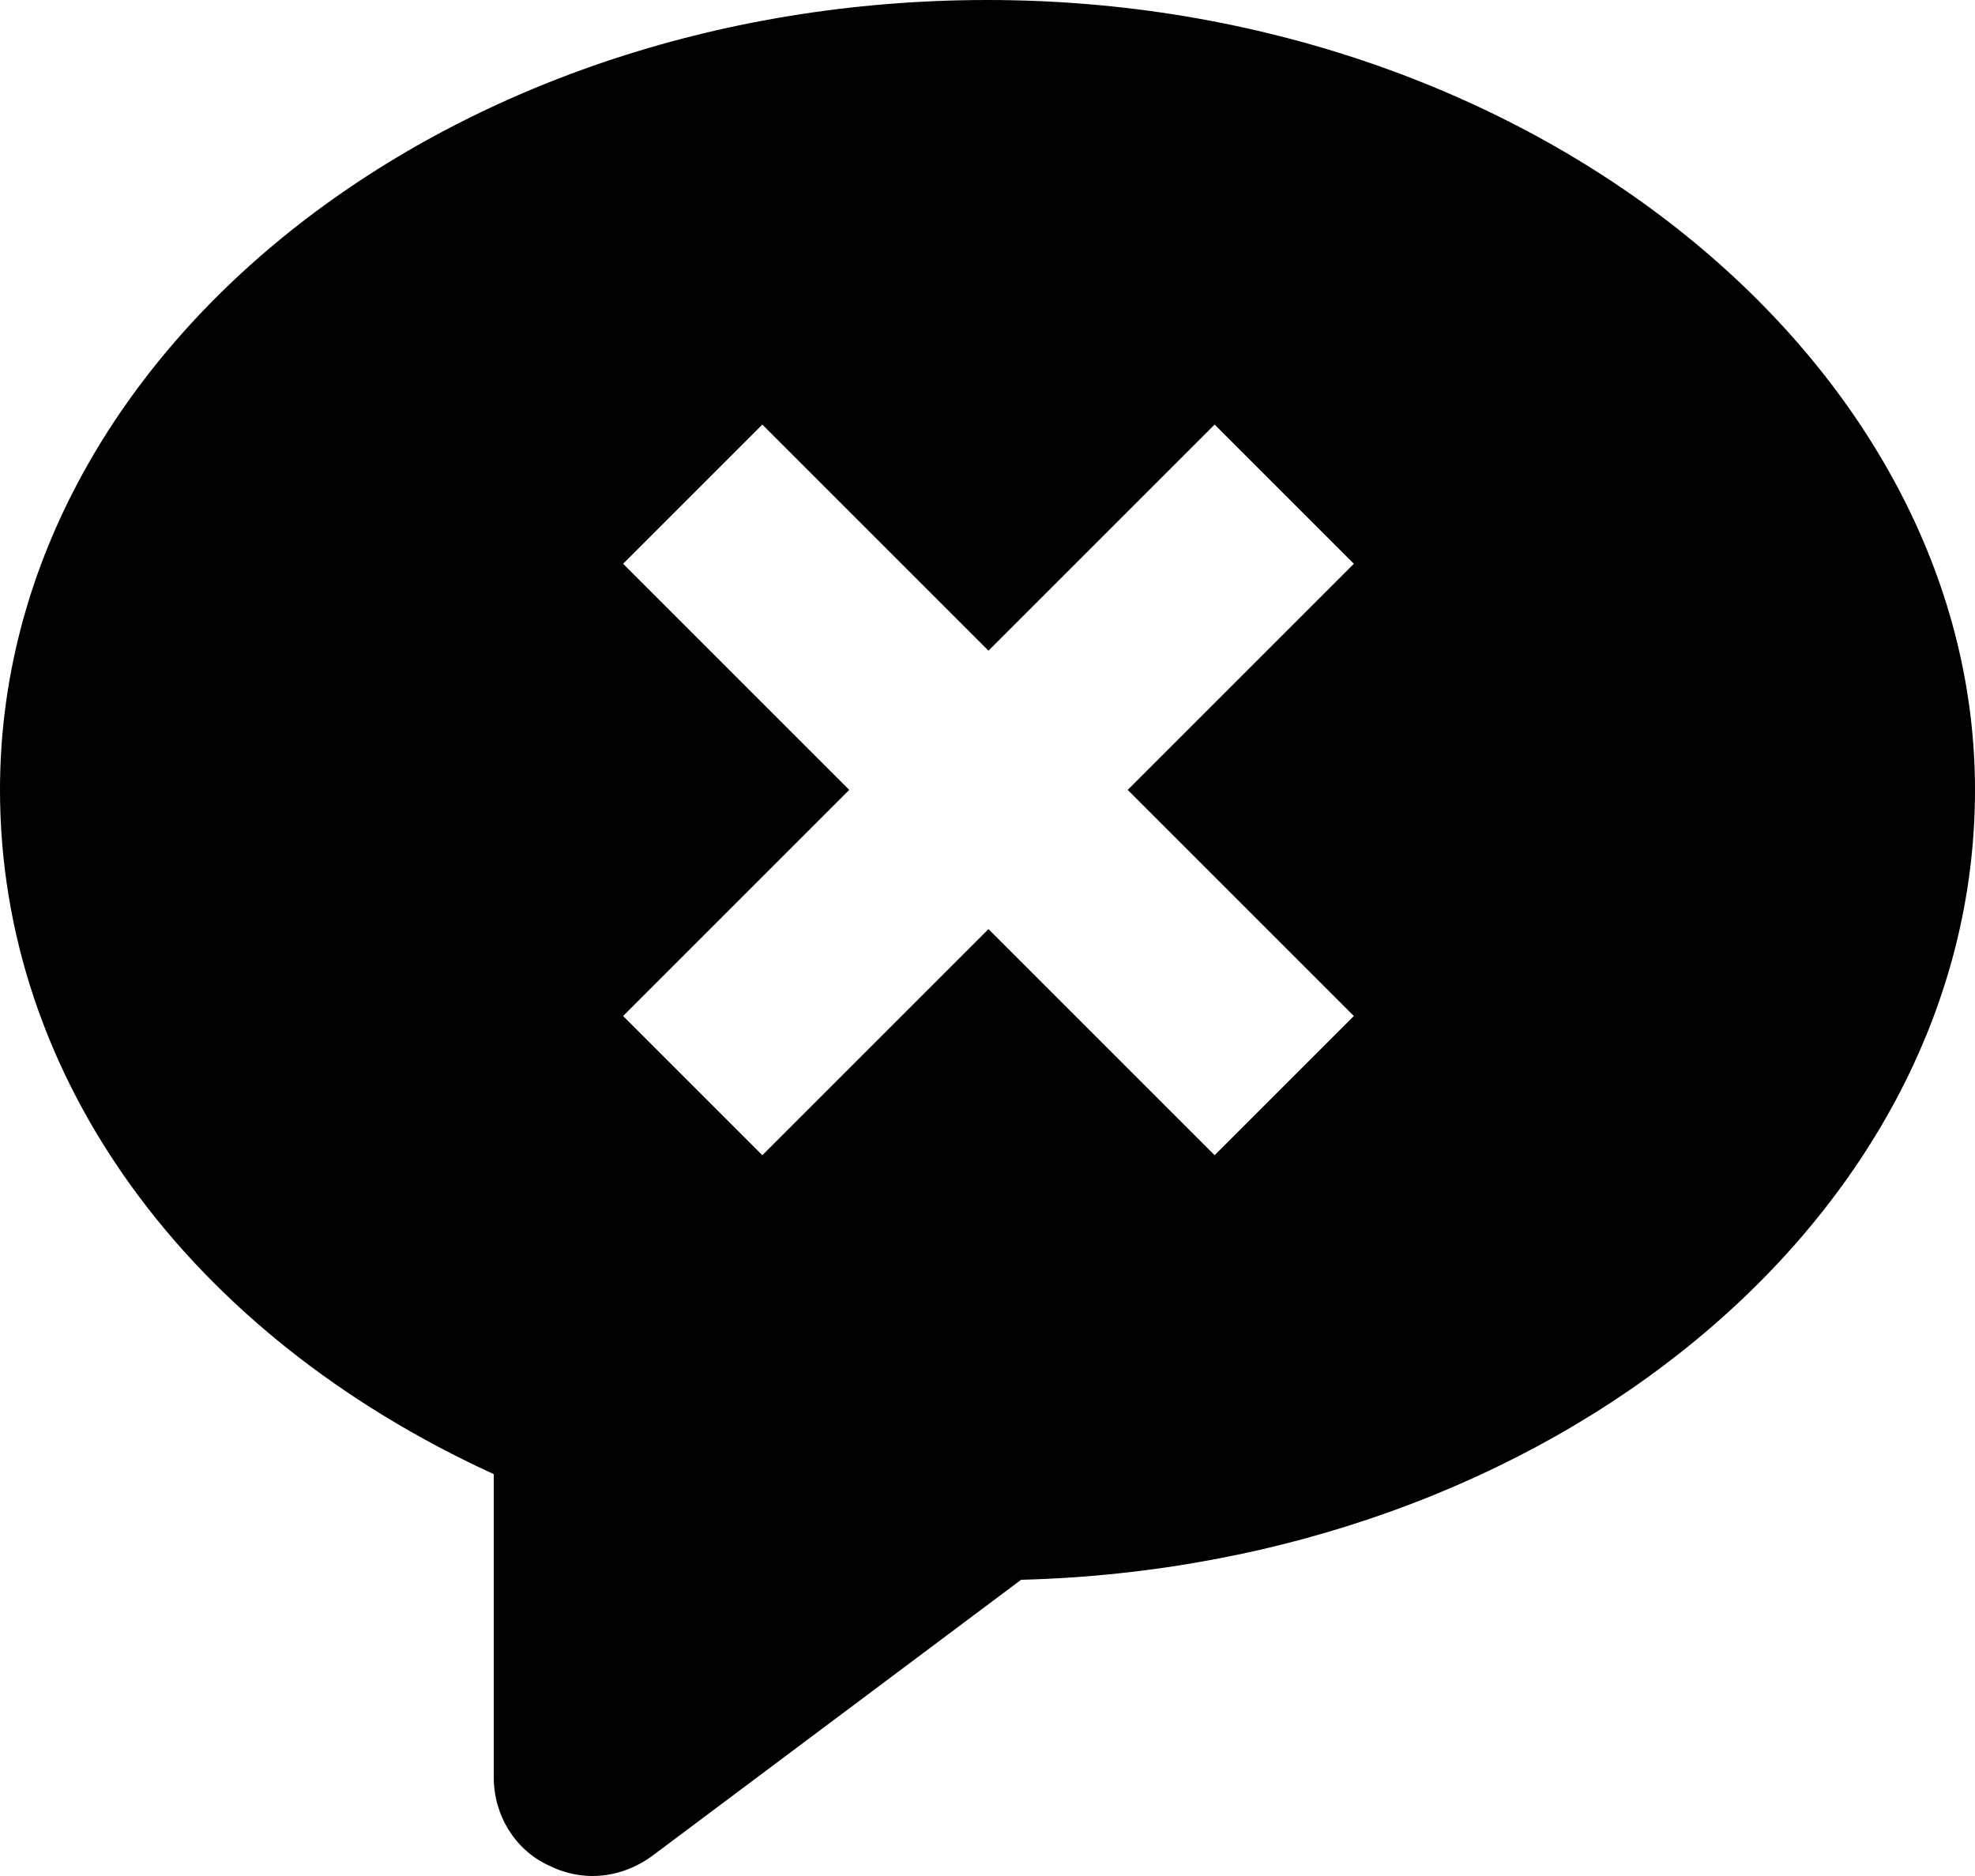
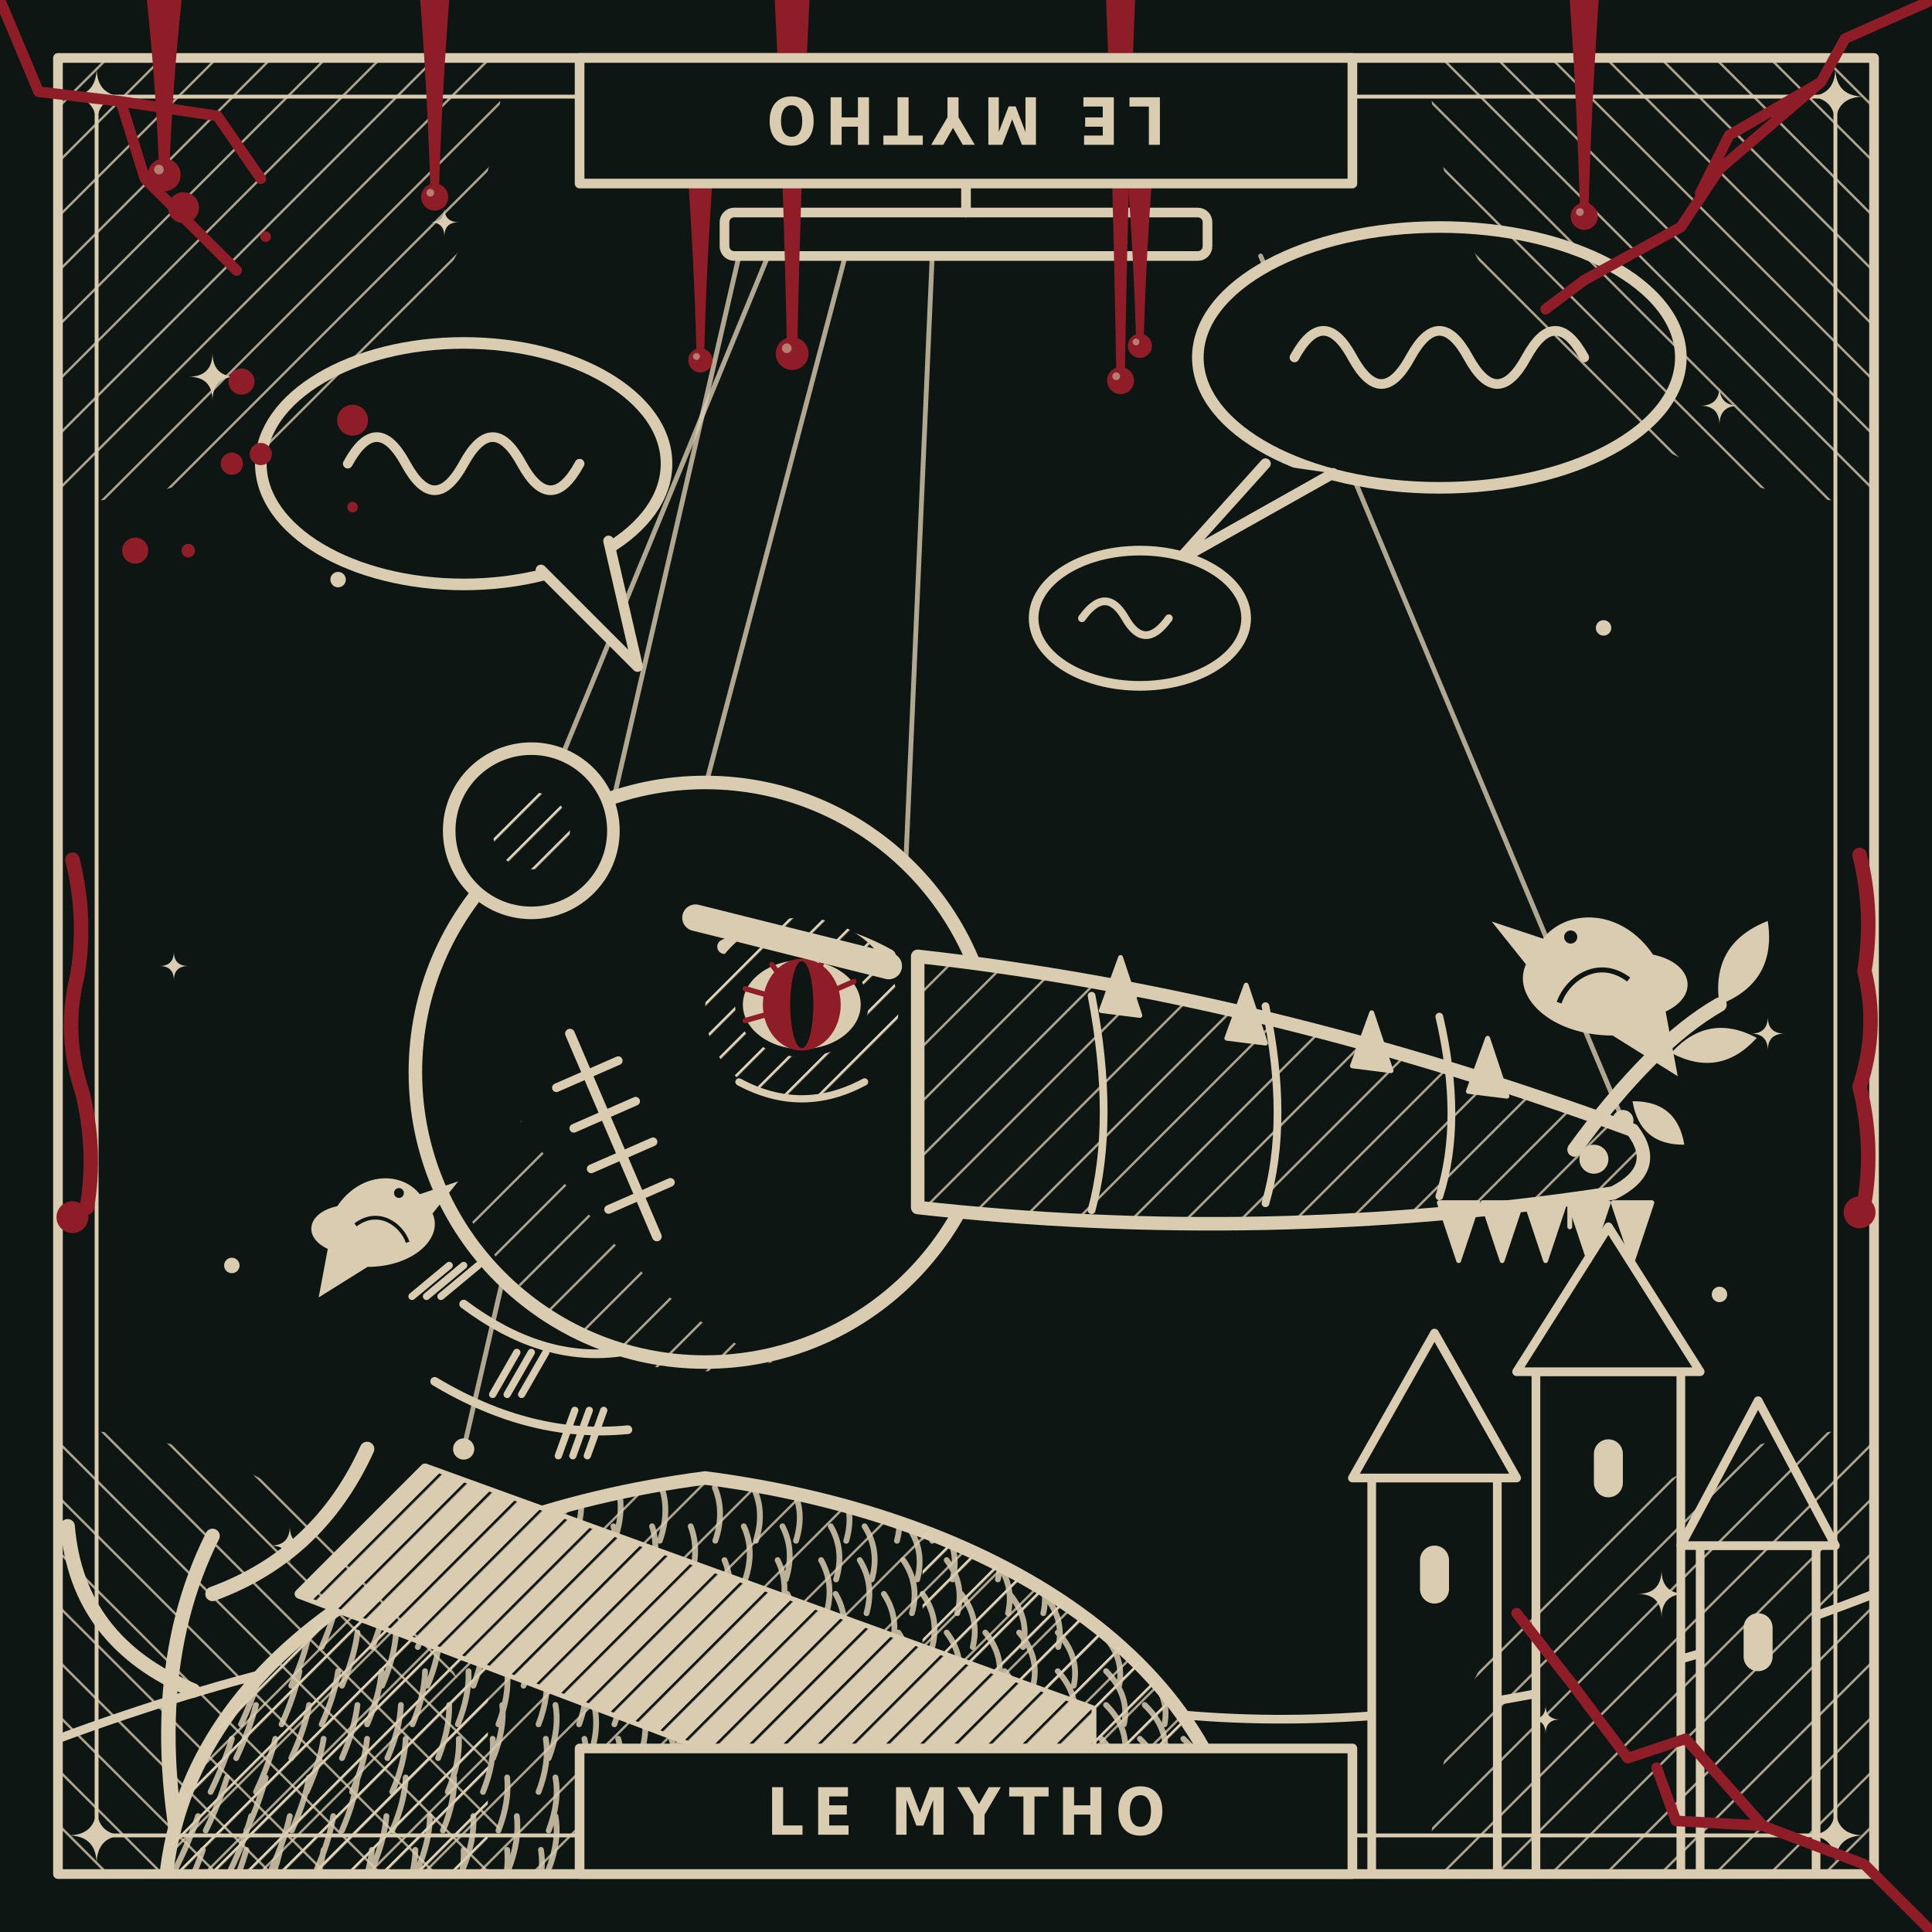
- <svg xmlns="http://www.w3.org/2000/svg" width="20" height="19" viewBox="0 0 20 19" fill="none">
-   <path d="M10 0C4.49 0 0 3.59 0 8C0 10.91 1.9 13.51 5 14.93V18C5 18.38 5.21 18.73 5.55 18.89C5.69 18.96 5.84 19 6 19C6.21 19 6.42 18.93 6.6 18.8L10.34 16C15.7 15.86 20 12.32 20 8C20 3.68 15.51 0 10 0ZM13.71 10.29L12.3 11.7L10.01 9.41L7.72 11.7L6.31 10.29L8.6 8L6.31 5.71L7.72 4.3L10.01 6.59L12.3 4.3L13.71 5.71L11.42 8L13.71 10.29Z" fill="black" />
+ <svg xmlns="http://www.w3.org/2000/svg" viewBox="0 0 400 400" width="400" height="400" role="img" aria-label="Le Mytho">
+   <defs>
+     <pattern id="hz-mytho" width="5" height="5" patternUnits="userSpaceOnUse" patternTransform="rotate(45)">
+       <line x1="0" y1="0" x2="0" y2="5" stroke="#d9ccb0" stroke-width="1.1" />
+     </pattern>
+     <pattern id="hs-mytho" width="8" height="8" patternUnits="userSpaceOnUse" patternTransform="rotate(45)">
+       <line x1="0" y1="0" x2="0" y2="8" stroke="#d9ccb0" stroke-width="1" opacity=".75" />
+     </pattern>
+     <pattern id="hb-mytho" width="5" height="5" patternUnits="userSpaceOnUse" patternTransform="rotate(45)">
+       <line x1="0" y1="0" x2="0" y2="5" stroke="#0e1613" stroke-width="1.1" />
+     </pattern>
+     <clipPath id="cp-mytho">
+       <rect x="12" y="12" width="376" height="376" />
+     </clipPath>
+   </defs>
+   <rect width="400" height="400" fill="#0e1613" />
+   <g clip-path="url(#cp-mytho)">
+     <rect x="150" y="44" width="100" height="9" rx="2" fill="#0e1613" stroke="#d9ccb0" stroke-width="2" stroke-linejoin="round" />
+     <path d="M200 44 V28" fill="none" stroke="#d9ccb0" stroke-width="2" stroke-linecap="round" stroke-linejoin="round" />
+     <path d="M175 53 L146 163" fill="none" stroke="#d9ccb0" stroke-width="1" stroke-linecap="round" stroke-linejoin="round" stroke-opacity="0.8" />
+     <circle cx="146" cy="163" r="2.2" fill="#d9ccb0" stroke="none" stroke-width="0" />
+     <path d="M159 53 L110 172" fill="none" stroke="#d9ccb0" stroke-width="1" stroke-linecap="round" stroke-linejoin="round" stroke-opacity="0.8" />
+     <circle cx="110" cy="172" r="2.2" fill="#d9ccb0" stroke="none" stroke-width="0" />
+     <path d="M261 53 L336 232" fill="none" stroke="#d9ccb0" stroke-width="1" stroke-linecap="round" stroke-linejoin="round" stroke-opacity="0.8" />
+     <circle cx="336" cy="232" r="2.2" fill="#d9ccb0" stroke="none" stroke-width="0" />
+     <path d="M153 53 L96 300" fill="none" stroke="#d9ccb0" stroke-width="1" stroke-linecap="round" stroke-linejoin="round" stroke-opacity="0.8" />
+     <circle cx="96" cy="300" r="2.2" fill="#d9ccb0" stroke="none" stroke-width="0" />
+     <path d="M193 53 L186 214" fill="none" stroke="#d9ccb0" stroke-width="1" stroke-linecap="round" stroke-linejoin="round" stroke-opacity="0.8" />
+     <circle cx="186" cy="214" r="2.2" fill="#d9ccb0" stroke="none" stroke-width="0" />
+     <path d="M12 360 Q120 320 200 346 T388 330 V396 H12Z" fill="#0e1613" stroke="#d9ccb0" stroke-width="1.8" stroke-linecap="round" stroke-linejoin="round" />
+     <rect x="284" y="306" width="26" height="90" rx="0" fill="#0e1613" stroke="#d9ccb0" stroke-width="1.8" stroke-linejoin="round" />
+     <path d="M280 306 L297.0 276 L314 306Z" fill="#0e1613" stroke="#d9ccb0" stroke-width="1.8" stroke-linecap="round" stroke-linejoin="round" />
+     <rect x="294.0" y="320" width="6" height="12" rx="3" fill="#d9ccb0" stroke="none" stroke-width="0" stroke-linejoin="round" />
+     <rect x="318" y="284" width="30" height="112" rx="0" fill="#0e1613" stroke="#d9ccb0" stroke-width="1.8" stroke-linejoin="round" />
+     <path d="M314 284 L333.0 254 L352 284Z" fill="#0e1613" stroke="#d9ccb0" stroke-width="1.8" stroke-linecap="round" stroke-linejoin="round" />
+     <rect x="330.0" y="298" width="6" height="12" rx="3" fill="#d9ccb0" stroke="none" stroke-width="0" stroke-linejoin="round" />
+     <rect x="352" y="320" width="24" height="76" rx="0" fill="#0e1613" stroke="#d9ccb0" stroke-width="1.8" stroke-linejoin="round" />
+     <path d="M348 320 L364.0 290 L380 320Z" fill="#0e1613" stroke="#d9ccb0" stroke-width="1.8" stroke-linecap="round" stroke-linejoin="round" />
+     <rect x="361.0" y="334" width="6" height="12" rx="3" fill="#d9ccb0" stroke="none" stroke-width="0" stroke-linejoin="round" />
+     <path d="M325 254 V232 l14 5 l-14 5" fill="#d9ccb0" stroke="#d9ccb0" stroke-width="1" stroke-linecap="round" stroke-linejoin="round" />
+     <path d="M298 396 L314 360" fill="none" stroke="#d9ccb0" stroke-width="0" stroke-linecap="round" stroke-linejoin="round" />
+     <path d="M40 396 Q28 350 44 318 M44 330 Q66 322 76 300 M40 350 Q16 340 14 316" fill="none" stroke="#d9ccb0" stroke-width="3" stroke-linecap="round" stroke-linejoin="round" />
+     <path d="M44 73 Q44 78 49 78 Q44 78 44 83 Q44 78 39 78 Q44 78 44 73Z" fill="#d9ccb0" />
+     <path d="M356 80 Q356 84 360 84 Q356 84 356 88 Q356 84 352 84 Q356 84 356 80Z" fill="#d9ccb0" />
+     <path d="M60 316 Q60 320 64 320 Q60 320 60 324 Q60 320 56 320 Q60 320 60 316Z" fill="#d9ccb0" />
+     <path d="M344 325 Q344 330 349 330 Q344 330 344 335 Q344 330 339 330 Q344 330 344 325Z" fill="#d9ccb0" />
+     <path d="M92 43 Q92 46 95 46 Q92 46 92 49 Q92 46 89 46 Q92 46 92 43Z" fill="#d9ccb0" />
+     <path d="M312 48.5 Q312 52 315.5 52 Q312 52 312 55.5 Q312 52 308.5 52 Q312 52 312 48.5Z" fill="#d9ccb0" />
+     <path d="M36 197 Q36 200 39 200 Q36 200 36 203 Q36 200 33 200 Q36 200 36 197Z" fill="#d9ccb0" />
+     <path d="M366 210.5 Q366 214 369.5 214 Q366 214 366 217.5 Q366 214 362.5 214 Q366 214 366 210.5Z" fill="#d9ccb0" />
+     <path d="M84 349 Q84 352 87 352 Q84 352 84 355 Q84 352 81 352 Q84 352 84 349Z" fill="#d9ccb0" />
+     <path d="M320 353 Q320 356 323 356 Q320 356 320 359 Q320 356 317 356 Q320 356 320 353Z" fill="#d9ccb0" />
+     <circle cx="70" cy="120" r="1.6" fill="#d9ccb0" stroke="none" stroke-width="0" />
+     <circle cx="332" cy="130" r="1.6" fill="#d9ccb0" stroke="none" stroke-width="0" />
+     <circle cx="48" cy="262" r="1.6" fill="#d9ccb0" stroke="none" stroke-width="0" />
+     <circle cx="356" cy="268" r="1.6" fill="#d9ccb0" stroke="none" stroke-width="0" />
+     <ellipse cx="96" cy="96" rx="42" ry="25" fill="#0e1613" stroke="#d9ccb0" stroke-width="2.4" />
+     <path d="M72 96 q6 -11 12 0 t12 0 t12 0 t12 0" fill="none" stroke="#d9ccb0" stroke-width="2" stroke-linecap="round" stroke-linejoin="round" />
+     <path d="M112 118 L132 138 L126 112" fill="#0e1613" stroke="#d9ccb0" stroke-width="2.2" stroke-linecap="round" stroke-linejoin="round" />
+     <ellipse cx="298" cy="74" rx="50" ry="27" fill="#0e1613" stroke="#d9ccb0" stroke-width="2.4" />
+     <path d="M268 74 q6 -11 12 0 t12 0 t12 0 t12 0 t12 0" fill="none" stroke="#d9ccb0" stroke-width="2" stroke-linecap="round" stroke-linejoin="round" />
+     <path d="M262 96 L244 116 L276 98" fill="#0e1613" stroke="#d9ccb0" stroke-width="2.2" stroke-linecap="round" stroke-linejoin="round" />
+     <ellipse cx="236" cy="128" rx="22" ry="14" fill="#0e1613" stroke="#d9ccb0" stroke-width="2" />
+     <path d="M224 128 q5 -7 9 0 t9 0" fill="none" stroke="#d9ccb0" stroke-width="1.6" stroke-linecap="round" stroke-linejoin="round" />
+     <path d="M34 396 C34 346 84.4 314 146 306 C207.6 314 258 346 258 396Z" fill="#0e1613" stroke="#d9ccb0" stroke-width="2.8" stroke-linecap="round" stroke-linejoin="round" />
+     <path d="M34 396 C34 346 84.4 314 146 306 C207.6 314 258 346 258 396Z" fill="url(#hs-mytho)" stroke="none" stroke-width="0" stroke-linecap="round" stroke-linejoin="round" />
+     <clipPath id="tc10-mytho">
+       <path d="M34 396 C34 346 84.4 314 146 306 C207.6 314 258 346 258 396Z" />
+     </clipPath>
+     <g clip-path="url(#tc10-mytho)">
+       <rect x="34" y="304" width="67" height="92" fill="url(#hz-mytho)" />
+       <rect x="191" y="304" width="67" height="92" fill="url(#hz-mytho)" />
+       <path d="M38 308 q-1.8 5 -4.8 11 M47 308 q-1.5 5 -4.4 11 M56 308 q-1.2 5 -4.0 11 M65 308 q-0.9 5 -3.6 11 M72 308 q-0.6 5 -3.3 11 M82 308 q-0.3 5 -2.9 11 M90 308 q0.0 5 -2.5 11 M101 308 q0.4 5 -2.0 11 M111 308 q0.8 5 -1.6 11 M120 308 q1.1 5 -1.2 11 M128 308 q1.3 5 -0.8 11 M137 308 q1.7 5 -0.4 11 M148 308 q2.1 5 0.1 11 M156 308 q2.4 5 0.5 11 M164 308 q2.7 5 0.8 11 M174 308 q3.0 5 1.2 11 M184 308 q3.3 5 1.7 11 M191 308 q3.6 5 2.0 11 M200 308 q3.9 5 2.4 11 M210 308 q4.3 5 2.9 11 M218 308 q4.6 5 3.2 11 M229 308 q5.0 5 3.7 11 M237 308 q5.3 5 4.1 11 M247 308 q5.6 5 4.5 11 M256 308 q5.9 5 4.9 11 M36 316 q-1.9 5 -4.9 11 M46 316 q-1.6 5 -4.5 11 M56 316 q-1.2 5 -4.0 11 M65 316 q-0.9 5 -3.6 11 M75 316 q-0.5 5 -3.2 11 M83 316 q-0.2 5 -2.8 11 M92 316 q0.1 5 -2.4 11 M99 316 q0.3 5 -2.1 11 M108 316 q0.7 5 -1.7 11 M117 316 q1.0 5 -1.3 11 M127 316 q1.3 5 -0.9 11 M135 316 q1.6 5 -0.5 11 M143 316 q1.9 5 -0.1 11 M154 316 q2.3 5 0.3 11 M162 316 q2.6 5 0.7 11 M172 316 q2.9 5 1.1 11 M179 316 q3.2 5 1.5 11 M188 316 q3.5 5 1.9 11 M195 316 q3.8 5 2.2 11 M204 316 q4.1 5 2.6 11 M212 316 q4.4 5 2.9 11 M222 316 q4.7 5 3.4 11 M232 316 q5.1 5 3.8 11 M242 316 q5.4 5 4.3 11 M253 316 q5.8 5 4.8 11 M34 323 q-2.0 5 -5.0 11 M42 323 q-1.7 5 -4.7 11 M49 323 q-1.5 5 -4.3 11 M56 323 q-1.2 5 -4.0 11 M64 323 q-0.9 5 -3.6 11 M73 323 q-0.6 5 -3.3 11 M83 323 q-0.3 5 -2.8 11 M92 323 q0.1 5 -2.4 11 M101 323 q0.4 5 -2.0 11 M112 323 q0.8 5 -1.5 11 M120 323 q1.1 5 -1.2 11 M130 323 q1.4 5 -0.7 11 M140 323 q1.8 5 -0.3 11 M150 323 q2.1 5 0.2 11 M161 323 q2.5 5 0.6 11 M170 323 q2.8 5 1.1 11 M178 323 q3.1 5 1.4 11 M187 323 q3.5 5 1.8 11 M196 323 q3.8 5 2.2 11 M206 323 q4.1 5 2.7 11 M213 323 q4.4 5 3.0 11 M223 323 q4.7 5 3.4 11 M233 323 q5.1 5 3.9 11 M240 323 q5.4 5 4.2 11 M249 323 q5.7 5 4.6 11 M256 323 q5.9 5 4.9 11 M41 330 q-1.7 5 -4.7 11 M51 330 q-1.4 5 -4.2 11 M60 330 q-1.1 5 -3.8 11 M70 330 q-0.7 5 -3.4 11 M80 330 q-0.4 5 -2.9 11 M89 330 q-0.0 5 -2.5 11 M98 330 q0.3 5 -2.1 11 M108 330 q0.7 5 -1.7 11 M116 330 q0.9 5 -1.3 11 M124 330 q1.2 5 -1.0 11 M135 330 q1.6 5 -0.5 11 M143 330 q1.9 5 -0.1 11 M153 330 q2.2 5 0.3 11 M163 330 q2.6 5 0.7 11 M173 330 q2.9 5 1.2 11 M183 330 q3.3 5 1.6 11 M191 330 q3.6 5 2.0 11 M199 330 q3.9 5 2.4 11 M209 330 q4.2 5 2.8 11 M216 330 q4.5 5 3.1 11 M227 330 q4.9 5 3.6 11 M236 330 q5.2 5 4.0 11 M247 330 q5.6 5 4.5 11 M256 330 q5.9 5 4.9 11 M38 338 q-1.9 5 -4.8 11 M47 338 q-1.5 5 -4.4 11 M55 338 q-1.3 5 -4.1 11 M64 338 q-0.9 5 -3.7 11 M74 338 q-0.6 5 -3.2 11 M82 338 q-0.3 5 -2.9 11 M91 338 q0.0 5 -2.5 11 M100 338 q0.4 5 -2.0 11 M110 338 q0.7 5 -1.6 11 M117 338 q1.0 5 -1.3 11 M125 338 q1.3 5 -0.9 11 M133 338 q1.5 5 -0.6 11 M143 338 q1.9 5 -0.2 11 M151 338 q2.2 5 0.2 11 M161 338 q2.5 5 0.7 11 M169 338 q2.8 5 1.0 11 M177 338 q3.1 5 1.4 11 M186 338 q3.4 5 1.8 11 M196 338 q3.8 5 2.2 11 M204 338 q4.1 5 2.6 11 M211 338 q4.3 5 2.9 11 M219 338 q4.6 5 3.3 11 M228 338 q4.9 5 3.7 11 M237 338 q5.2 5 4.0 11 M248 338 q5.6 5 4.5 11 M38 346 q-1.9 5 -4.8 11 M46 346 q-1.6 5 -4.5 11 M54 346 q-1.3 5 -4.1 11 M62 346 q-1.0 5 -3.7 11 M70 346 q-0.7 5 -3.4 11 M79 346 q-0.4 5 -3.0 11 M88 346 q-0.1 5 -2.6 11 M97 346 q0.2 5 -2.2 11 M105 346 q0.5 5 -1.8 11 M113 346 q0.8 5 -1.5 11 M121 346 q1.1 5 -1.1 11 M128 346 q1.4 5 -0.8 11 M138 346 q1.7 5 -0.3 11 M148 346 q2.1 5 0.1 11 M156 346 q2.4 5 0.5 11 M165 346 q2.7 5 0.8 11 M172 346 q2.9 5 1.2 11 M181 346 q3.3 5 1.6 11 M190 346 q3.6 5 2.0 11 M198 346 q3.9 5 2.3 11 M208 346 q4.2 5 2.8 11 M219 346 q4.6 5 3.2 11 M229 346 q5.0 5 3.7 11 M237 346 q5.3 5 4.1 11 M247 346 q5.6 5 4.5 11 M257 346 q6.0 5 4.9 11 M35 353 q-1.9 5 -4.9 11 M44 353 q-1.6 5 -4.6 11 M53 353 q-1.3 5 -4.1 11 M64 353 q-0.9 5 -3.7 11 M74 353 q-0.6 5 -3.2 11 M83 353 q-0.2 5 -2.8 11 M93 353 q0.1 5 -2.3 11 M104 353 q0.5 5 -1.9 11 M115 353 q0.9 5 -1.4 11 M123 353 q1.2 5 -1.0 11 M133 353 q1.5 5 -0.6 11 M140 353 q1.8 5 -0.3 11 M148 353 q2.1 5 0.1 11 M158 353 q2.4 5 0.5 11 M165 353 q2.7 5 0.9 11 M173 353 q3.0 5 1.2 11 M181 353 q3.3 5 1.6 11 M192 353 q3.7 5 2.1 11 M203 353 q4.0 5 2.5 11 M210 353 q4.3 5 2.9 11 M218 353 q4.6 5 3.2 11 M229 353 q5.0 5 3.7 11 M237 353 q5.2 5 4.1 11 M247 353 q5.6 5 4.5 11 M255 353 q5.9 5 4.8 11 M39 360 q-1.8 5 -4.8 11 M48 360 q-1.5 5 -4.4 11 M57 360 q-1.2 5 -4.0 11 M67 360 q-0.8 5 -3.5 11 M76 360 q-0.5 5 -3.1 11 M84 360 q-0.2 5 -2.8 11 M95 360 q0.2 5 -2.3 11 M102 360 q0.4 5 -2.0 11 M113 360 q0.8 5 -1.5 11 M121 360 q1.1 5 -1.1 11 M128 360 q1.4 5 -0.8 11 M139 360 q1.8 5 -0.3 11 M146 360 q2.0 5 0.0 11 M156 360 q2.4 5 0.5 11 M165 360 q2.7 5 0.8 11 M175 360 q3.0 5 1.3 11 M182 360 q3.3 5 1.6 11 M189 360 q3.5 5 1.9 11 M199 360 q3.9 5 2.4 11 M207 360 q4.2 5 2.7 11 M217 360 q4.5 5 3.2 11 M228 360 q4.9 5 3.6 11 M236 360 q5.2 5 4.0 11 M245 360 q5.5 5 4.4 11 M254 360 q5.8 5 4.8 11 M37 368 q-1.9 5 -4.9 11 M47 368 q-1.5 5 -4.4 11 M55 368 q-1.2 5 -4.0 11 M64 368 q-0.9 5 -3.6 11 M74 368 q-0.6 5 -3.2 11 M84 368 q-0.2 5 -2.8 11 M94 368 q0.2 5 -2.3 11 M105 368 q0.5 5 -1.8 11 M115 368 q0.9 5 -1.4 11 M123 368 q1.2 5 -1.0 11 M133 368 q1.5 5 -0.6 11 M142 368 q1.9 5 -0.2 11 M151 368 q2.2 5 0.2 11 M161 368 q2.5 5 0.7 11 M169 368 q2.8 5 1.0 11 M177 368 q3.1 5 1.4 11 M188 368 q3.5 5 1.9 11 M198 368 q3.8 5 2.3 11 M207 368 q4.2 5 2.7 11 M216 368 q4.5 5 3.1 11 M227 368 q4.9 5 3.6 11 M237 368 q5.2 5 4.1 11 M247 368 q5.6 5 4.5 11 M258 368 q6.0 5 5.0 11 M41 376 q-1.7 5 -4.7 11 M52 376 q-1.3 5 -4.2 11 M60 376 q-1.1 5 -3.8 11 M69 376 q-0.8 5 -3.4 11 M80 376 q-0.4 5 -3.0 11 M89 376 q-0.0 5 -2.5 11 M98 376 q0.3 5 -2.2 11 M107 376 q0.6 5 -1.7 11 M115 376 q0.9 5 -1.4 11 M123 376 q1.2 5 -1.0 11 M133 376 q1.5 5 -0.6 11 M141 376 q1.8 5 -0.2 11 M150 376 q2.2 5 0.2 11 M159 376 q2.5 5 0.6 11 M168 376 q2.8 5 1.0 11 M176 376 q3.1 5 1.3 11 M185 376 q3.4 5 1.7 11 M192 376 q3.6 5 2.1 11 M203 376 q4.0 5 2.5 11 M213 376 q4.4 5 3.0 11 M222 376 q4.7 5 3.4 11 M232 376 q5.1 5 3.9 11 M240 376 q5.4 5 4.2 11 M251 376 q5.7 5 4.7 11 M42 383 q-1.7 5 -4.7 11 M51 383 q-1.4 5 -4.3 11 M58 383 q-1.1 5 -3.9 11 M67 383 q-0.8 5 -3.5 11 M77 383 q-0.5 5 -3.1 11 M86 383 q-0.1 5 -2.7 11 M96 383 q0.2 5 -2.2 11 M105 383 q0.5 5 -1.8 11 M112 383 q0.8 5 -1.5 11 M120 383 q1.1 5 -1.2 11 M127 383 q1.3 5 -0.8 11 M137 383 q1.7 5 -0.4 11 M148 383 q2.1 5 0.1 11 M156 383 q2.3 5 0.4 11 M166 383 q2.7 5 0.9 11 M175 383 q3.0 5 1.3 11 M184 383 q3.4 5 1.7 11 M191 383 q3.6 5 2.0 11 M202 383 q4.0 5 2.5 11 M210 383 q4.3 5 2.9 11 M219 383 q4.6 5 3.3 11 M230 383 q5.0 5 3.7 11 M237 383 q5.2 5 4.1 11 M246 383 q5.6 5 4.5 11 M254 383 q5.8 5 4.8 11 M37 390 q-1.9 5 -4.8 11 M45 390 q-1.6 5 -4.5 11 M56 390 q-1.2 5 -4.0 11 M66 390 q-0.9 5 -3.6 11 M74 390 q-0.6 5 -3.2 11 M82 390 q-0.3 5 -2.9 11 M90 390 q-0.0 5 -2.5 11 M98 390 q0.3 5 -2.1 11 M105 390 q0.5 5 -1.8 11 M115 390 q0.9 5 -1.4 11 M125 390 q1.3 5 -0.9 11 M135 390 q1.6 5 -0.5 11 M144 390 q1.9 5 -0.1 11 M154 390 q2.3 5 0.3 11 M164 390 q2.7 5 0.8 11 M173 390 q3.0 5 1.2 11 M184 390 q3.4 5 1.7 11 M194 390 q3.7 5 2.1 11 M201 390 q4.0 5 2.5 11 M208 390 q4.2 5 2.8 11 M216 390 q4.5 5 3.1 11 M227 390 q4.9 5 3.6 11 M237 390 q5.3 5 4.1 11 M248 390 q5.6 5 4.6 11 M257 390 q6.0 5 5.0 11 " fill="none" stroke="#d9ccb0" stroke-width="1.2" stroke-linecap="round" stroke-linejoin="round" stroke-opacity="0.85" />
+     </g>
+     <path d="M62 330 L226 392 L226 354 L88 304Z" fill="#d9ccb0" stroke="#d9ccb0" stroke-width="2" stroke-linecap="round" stroke-linejoin="round" />
+     <path d="M62 330 L226 392 L226 354 L88 304Z" fill="url(#hb-mytho)" stroke="none" stroke-width="0" stroke-linecap="round" stroke-linejoin="round" />
+     <circle cx="146" cy="222" r="60" fill="#0e1613" stroke="#d9ccb0" stroke-width="2.8" />
+     <path d="M96 250 Q120 292 160 282 Q132 270 108 232Z" fill="url(#hs-mytho)" stroke="none" stroke-width="0" stroke-linecap="round" stroke-linejoin="round" />
+     <circle cx="110" cy="172" r="17" fill="#0e1613" stroke="#d9ccb0" stroke-width="2.6" />
+     <circle cx="110" cy="172" r="8" fill="url(#hz-mytho)" stroke="none" stroke-width="0" />
+     <path d="M190 198 Q262 206 338 234 Q344 242 334 247 Q262 258 190 250Z" fill="#0e1613" stroke="#d9ccb0" stroke-width="2.8" stroke-linecap="round" stroke-linejoin="round" />
+     <path d="M190 198 Q262 206 338 234 Q344 242 334 247 Q262 258 190 250Z" fill="url(#hs-mytho)" stroke="none" stroke-width="0" stroke-linecap="round" stroke-linejoin="round" />
+     <path d="M226 206.16 Q231 232 226 250.56" fill="none" stroke="#d9ccb0" stroke-width="1.6" stroke-linecap="round" stroke-linejoin="round" />
+     <path d="M262 208.32 Q267 232 262 249.12" fill="none" stroke="#d9ccb0" stroke-width="1.6" stroke-linecap="round" stroke-linejoin="round" />
+     <path d="M298 210.48 Q303 232 298 247.68" fill="none" stroke="#d9ccb0" stroke-width="1.6" stroke-linecap="round" stroke-linejoin="round" />
+     <circle cx="330" cy="240" r="3" fill="#d9ccb0" stroke="none" stroke-width="0" />
+     <path d="M326 238 Q342 216 356 208" fill="none" stroke="#d9ccb0" stroke-width="3" stroke-linecap="round" stroke-linejoin="round" />
+     <path d="M0 0 Q10.0 -8 20 0 Q10.0 8 0 0Z" fill="#d9ccb0" stroke="none" stroke-width="0" transform="translate(356 208) rotate(-60)" />
+     <path d="M0 0 Q9.0 -7 18 0 Q9.0 7 0 0Z" fill="#d9ccb0" stroke="none" stroke-width="0" transform="translate(346 218) rotate(-10)" />
+     <path d="M0 0 Q7.0 -6 14 0 Q7.0 6 0 0Z" fill="#d9ccb0" stroke="none" stroke-width="0" transform="translate(338 228) rotate(40)" />
+     <circle cx="166" cy="208" r="14" fill="#d9ccb0" stroke="#0e1613" stroke-width="2" />
+     <path d="M152 208 A14 14 0 0 1 180 208Z" fill="#0e1613" stroke="#0e1613" stroke-width="1" stroke-linecap="round" stroke-linejoin="round" />
+     <circle cx="171" cy="213" r="5" fill="#0e1613" stroke="none" stroke-width="0" />
+     <path d="M150 196 Q166 188 184 198" fill="none" stroke="#d9ccb0" stroke-width="3" stroke-linecap="round" stroke-linejoin="round" />
+     <path d="M96 270 Q112 282 128 280 M90 286 Q110 298 130 296" fill="none" stroke="#d9ccb0" stroke-width="1.8" stroke-linecap="round" stroke-linejoin="round" />
+     <ellipse cx="166" cy="209" rx="20" ry="19" fill="#0e1613" stroke="none" stroke-width="0" />
+     <ellipse cx="166" cy="209" rx="20" ry="19" fill="url(#hz-mytho)" stroke="none" stroke-width="0" />
+     <ellipse cx="166" cy="208" rx="13" ry="10" fill="#d9ccb0" stroke="#0e1613" stroke-width="1.6" />
+     <ellipse cx="166" cy="208" rx="8.06" ry="9.5" fill="#8f1d27" stroke="none" stroke-width="0" />
+     <path d="M154.3 204.7 L159.9 206.3" fill="none" stroke="#8f1d27" stroke-width="1.1" stroke-linecap="round" stroke-linejoin="round" />
+     <path d="M159.8 199.7 L162.8 203.7" fill="none" stroke="#8f1d27" stroke-width="1.1" stroke-linecap="round" stroke-linejoin="round" />
+     <path d="M170.3 199.0 L168.2 203.3" fill="none" stroke="#8f1d27" stroke-width="1.1" stroke-linecap="round" stroke-linejoin="round" />
+     <path d="M176.8 203.2 L171.6 205.5" fill="none" stroke="#8f1d27" stroke-width="1.1" stroke-linecap="round" stroke-linejoin="round" />
+     <path d="M154.3 211.3 L159.9 209.7" fill="none" stroke="#8f1d27" stroke-width="1.1" stroke-linecap="round" stroke-linejoin="round" />
+     <ellipse cx="166" cy="208" rx="2.4" ry="9" fill="#0e1613" stroke="none" stroke-width="0" />
+     <path d="M144 190 L184 200" fill="none" stroke="#d9ccb0" stroke-width="5.5" stroke-linecap="round" stroke-linejoin="round" />
+     <path d="M153 224 Q166 231 179 224" fill="none" stroke="#d9ccb0" stroke-width="1.5" stroke-linecap="round" stroke-linejoin="round" />
+     <path d="M298 249 L302 261 L306 249Z" fill="#d9ccb0" stroke="#d9ccb0" stroke-width="1" stroke-linecap="round" stroke-linejoin="round" />
+     <path d="M307 249 L311 261 L315 249Z" fill="#d9ccb0" stroke="#d9ccb0" stroke-width="1" stroke-linecap="round" stroke-linejoin="round" />
+     <path d="M316 249 L320 261 L324 249Z" fill="#d9ccb0" stroke="#d9ccb0" stroke-width="1" stroke-linecap="round" stroke-linejoin="round" />
+     <path d="M325 249 L329 261 L333 249Z" fill="#d9ccb0" stroke="#d9ccb0" stroke-width="1" stroke-linecap="round" stroke-linejoin="round" />
+     <path d="M334 249 L338 261 L342 249Z" fill="#d9ccb0" stroke="#d9ccb0" stroke-width="1" stroke-linecap="round" stroke-linejoin="round" />
+     <path d="M228 209.24 L232 198.24 L236 210.24Z" fill="#d9ccb0" stroke="#d9ccb0" stroke-width="1" stroke-linecap="round" stroke-linejoin="round" />
+     <path d="M254 214.96 L258 203.96 L262 215.96Z" fill="#d9ccb0" stroke="#d9ccb0" stroke-width="1" stroke-linecap="round" stroke-linejoin="round" />
+     <path d="M280 220.68 L284 209.68 L288 221.68Z" fill="#d9ccb0" stroke="#d9ccb0" stroke-width="1" stroke-linecap="round" stroke-linejoin="round" />
+     <path d="M304 225.96 L308 214.96 L312 226.96Z" fill="#d9ccb0" stroke="#d9ccb0" stroke-width="1" stroke-linecap="round" stroke-linejoin="round" />
+     <g transform="translate(342 198) scale(-0.8 0.8)">
+       <path d="M0 0 C8 -12 22 -12 28 -4 L40 -8 L32 2 C36 10 26 20 10 20 L-6 30 L-3 14 C-12 10 -10 2 0 0Z" fill="#d9ccb0" stroke="#d9ccb0" stroke-width="1" />
+       <circle cx="21" cy="-5" r="1.7" fill="#0e1613" />
+       <path d="M6 6 C14 0 22 6 24 12" fill="none" stroke="#0e1613" stroke-width="1.3" />
+     </g>
+     <g transform="translate(70 250) scale(0.6 0.6)">
+       <path d="M0 0 C8 -12 22 -12 28 -4 L40 -8 L32 2 C36 10 26 20 10 20 L-6 30 L-3 14 C-12 10 -10 2 0 0Z" fill="#d9ccb0" stroke="#d9ccb0" stroke-width="1" />
+       <circle cx="21" cy="-5" r="1.7" fill="#0e1613" />
+       <path d="M6 6 C14 0 22 6 24 12" fill="none" stroke="#0e1613" stroke-width="1.3" />
+     </g>
+     <path d="M107 280 l-5.0 8.7" fill="none" stroke="#d9ccb0" stroke-width="1.5" stroke-linecap="round" stroke-linejoin="round" />
+     <path d="M110 280 l-5.0 8.7" fill="none" stroke="#d9ccb0" stroke-width="1.5" stroke-linecap="round" stroke-linejoin="round" />
+     <path d="M113 280 l-5.0 8.7" fill="none" stroke="#d9ccb0" stroke-width="1.5" stroke-linecap="round" stroke-linejoin="round" />
+     <path d="M119 292 l-3.4 9.4" fill="none" stroke="#d9ccb0" stroke-width="1.5" stroke-linecap="round" stroke-linejoin="round" />
+     <path d="M122 292 l-3.4 9.4" fill="none" stroke="#d9ccb0" stroke-width="1.5" stroke-linecap="round" stroke-linejoin="round" />
+     <path d="M125 292 l-3.4 9.4" fill="none" stroke="#d9ccb0" stroke-width="1.5" stroke-linecap="round" stroke-linejoin="round" />
+     <path d="M93 262 l-7.7 6.4" fill="none" stroke="#d9ccb0" stroke-width="1.5" stroke-linecap="round" stroke-linejoin="round" />
+     <path d="M96 262 l-7.7 6.4" fill="none" stroke="#d9ccb0" stroke-width="1.5" stroke-linecap="round" stroke-linejoin="round" />
+     <path d="M99 262 l-7.7 6.4" fill="none" stroke="#d9ccb0" stroke-width="1.5" stroke-linecap="round" stroke-linejoin="round" />
+     <path d="M118 214 L136 256" fill="none" stroke="#d9ccb0" stroke-width="2" stroke-linecap="round" stroke-linejoin="round" />
+     <path d="M128.0 219.6 L115.2 225.2" fill="none" stroke="#d9ccb0" stroke-width="1.8" stroke-linecap="round" stroke-linejoin="round" />
+     <path d="M131.6 228.0 L118.8 233.6" fill="none" stroke="#d9ccb0" stroke-width="1.8" stroke-linecap="round" stroke-linejoin="round" />
+     <path d="M135.2 236.4 L122.4 242.0" fill="none" stroke="#d9ccb0" stroke-width="1.8" stroke-linecap="round" stroke-linejoin="round" />
+     <path d="M138.8 244.8 L126.0 250.4" fill="none" stroke="#d9ccb0" stroke-width="1.8" stroke-linecap="round" stroke-linejoin="round" />
+     <path d="M12 12 H104 A92 92 0 0 1 12 104Z" fill="url(#hs-mytho)" />
+     <g transform="matrix(-1 0 0 1 400 0)">
+       <path d="M12 12 H104 A92 92 0 0 1 12 104Z" fill="url(#hs-mytho)" />
+     </g>
+     <g transform="matrix(1 0 0 -1 0 400)">
+       <path d="M12 12 H104 A92 92 0 0 1 12 104Z" fill="url(#hs-mytho)" />
+     </g>
+     <g transform="matrix(-1 0 0 -1 400 400)">
+       <path d="M12 12 H104 A92 92 0 0 1 12 104Z" fill="url(#hs-mytho)" />
+     </g>
+   </g>
+   <path d="M20 20 H380 V380 H20Z" fill="none" stroke="#d9ccb0" stroke-width="0.8" stroke-linecap="round" stroke-linejoin="round" />
+   <path d="M12 12 H388 V388 H12Z" fill="none" stroke="#d9ccb0" stroke-width="2" stroke-linecap="round" stroke-linejoin="round" />
+   <path d="M20 14 Q20 20 26 20 Q20 20 20 26 Q20 20 14 20 Q20 20 20 14Z" fill="#d9ccb0" />
+   <path d="M380 14 Q380 20 386 20 Q380 20 380 26 Q380 20 374 20 Q380 20 380 14Z" fill="#d9ccb0" />
+   <path d="M20 374 Q20 380 26 380 Q20 380 20 386 Q20 380 14 380 Q20 380 20 374Z" fill="#d9ccb0" />
+   <path d="M380 374 Q380 380 386 380 Q380 380 380 386 Q380 380 374 380 Q380 380 380 374Z" fill="#d9ccb0" />
+   <path d="M325.0 0 Q326.5 21.5 327.1 43 L328.9 43 Q329.5 21.5 331.0 0Z" fill="#8f1d27" stroke="none" stroke-width="0" stroke-linecap="round" stroke-linejoin="round" />
+   <circle cx="328" cy="44.8" r="2.8" fill="#8f1d27" stroke="none" stroke-width="0" />
+   <circle cx="327.1" cy="43.9" r="0.8" fill="#d9ccb0" stroke="none" stroke-width="0" opacity=".55" />
+   <path d="M87.0 0 Q88.5 19.5 89.1 39 L90.9 39 Q91.5 19.5 93.0 0Z" fill="#8f1d27" stroke="none" stroke-width="0" stroke-linecap="round" stroke-linejoin="round" />
+   <circle cx="90" cy="40.8" r="2.8" fill="#8f1d27" stroke="none" stroke-width="0" />
+   <circle cx="89.1" cy="39.9" r="0.8" fill="#d9ccb0" stroke="none" stroke-width="0" opacity=".55" />
+   <path d="M229.0 0 Q230.5 38.5 231.1 77 L232.9 77 Q233.5 38.5 235.0 0Z" fill="#8f1d27" stroke="none" stroke-width="0" stroke-linecap="round" stroke-linejoin="round" />
+   <circle cx="232" cy="78.8" r="2.8" fill="#8f1d27" stroke="none" stroke-width="0" />
+   <circle cx="231.1" cy="77.9" r="0.8" fill="#d9ccb0" stroke="none" stroke-width="0" opacity=".55" />
+   <path d="M160.4 0 Q162.2 35.5 162.9 71 L165.1 71 Q165.8 35.5 167.6 0Z" fill="#8f1d27" stroke="none" stroke-width="0" stroke-linecap="round" stroke-linejoin="round" />
+   <circle cx="164" cy="73.2" r="3.4" fill="#8f1d27" stroke="none" stroke-width="0" />
+   <circle cx="162.9" cy="72.1" r="1.0" fill="#d9ccb0" stroke="none" stroke-width="0" opacity=".55" />
+   <path d="M30.4 0 Q32.2 17.0 32.9 34 L35.1 34 Q35.8 17.0 37.6 0Z" fill="#8f1d27" stroke="none" stroke-width="0" stroke-linecap="round" stroke-linejoin="round" />
+   <circle cx="34" cy="36.2" r="3.4" fill="#8f1d27" stroke="none" stroke-width="0" />
+   <circle cx="32.9" cy="35.1" r="1.0" fill="#d9ccb0" stroke="none" stroke-width="0" opacity=".55" />
+   <path d="M142.4 36 Q143.7 54.5 144.2 73 L145.8 73 Q146.3 54.5 147.6 36Z" fill="#8f1d27" stroke="none" stroke-width="0" stroke-linecap="round" stroke-linejoin="round" />
+   <circle cx="145" cy="74.6" r="2.5" fill="#8f1d27" stroke="none" stroke-width="0" />
+   <circle cx="144.2" cy="73.8" r="0.7" fill="#d9ccb0" stroke="none" stroke-width="0" opacity=".55" />
+   <path d="M233.4 36 Q234.7 53.0 235.2 70 L236.8 70 Q237.3 53.0 238.6 36Z" fill="#8f1d27" stroke="none" stroke-width="0" stroke-linecap="round" stroke-linejoin="round" />
+   <circle cx="236" cy="71.6" r="2.5" fill="#8f1d27" stroke="none" stroke-width="0" />
+   <circle cx="235.2" cy="70.8" r="0.7" fill="#d9ccb0" stroke="none" stroke-width="0" opacity=".55" />
+   <path d="M15 178 q3 12 1 24 q-3 12 1 24 q3 12 1 24" fill="none" stroke="#8f1d27" stroke-width="3" stroke-linecap="round" stroke-linejoin="round" />
+   <circle cx="15" cy="252" r="3.3" fill="#8f1d27" stroke="none" stroke-width="0" />
+   <path d="M385 177 q3 12 1 24 q3 12 -1 24 q3 12 1 24" fill="none" stroke="#8f1d27" stroke-width="3" stroke-linecap="round" stroke-linejoin="round" />
+   <circle cx="385" cy="251" r="3.3" fill="#8f1d27" stroke="none" stroke-width="0" />
+   <path d="M400 400 L386 386 L365 378 L349 360 L337 364 L325 348 L314 334 M365 378 l-18 -1 l-4 -11" fill="none" stroke="#8f1d27" stroke-width="2.2" stroke-linecap="round" stroke-linejoin="round" />
+   <path d="M400 0 L382 8 L377 17 L356 35 L348 47 L328 58 L320 64 M377 17 l-19 11 l-6 12" fill="none" stroke="#8f1d27" stroke-width="2.2" stroke-linecap="round" stroke-linejoin="round" />
+   <path d="M0 0 L8 19 L25 21 L30 37 L49 56 M25 21 l20 3 l9 13" fill="none" stroke="#8f1d27" stroke-width="2.2" stroke-linecap="round" stroke-linejoin="round" />
+   <circle cx="48" cy="96" r="2.3" fill="#8f1d27" stroke="none" stroke-width="0" />
+   <circle cx="28" cy="114" r="2.7" fill="#8f1d27" stroke="none" stroke-width="0" />
+   <circle cx="50" cy="79" r="2.7" fill="#8f1d27" stroke="none" stroke-width="0" />
+   <circle cx="54" cy="94" r="2.3" fill="#8f1d27" stroke="none" stroke-width="0" />
+   <circle cx="55" cy="49" r="1.1" fill="#8f1d27" stroke="none" stroke-width="0" />
+   <circle cx="38" cy="43" r="3.2" fill="#8f1d27" stroke="none" stroke-width="0" />
+   <circle cx="73" cy="87" r="3.2" fill="#8f1d27" stroke="none" stroke-width="0" />
+   <circle cx="39" cy="114" r="1.4" fill="#8f1d27" stroke="none" stroke-width="0" />
+   <circle cx="73" cy="105" r="1.1" fill="#8f1d27" stroke="none" stroke-width="0" />
+   <path d="M120 12 H280 V38 H120Z" fill="#0e1613" stroke="#d9ccb0" stroke-width="2" stroke-linecap="round" stroke-linejoin="round" />
+   <g transform="rotate(180 200 25)">
+     <path d="M159.854 20.018H162.142V27.942H166.15V29.86H159.854Z M169.393 20.018H175.557V21.937H171.681V23.769H175.326V25.687H171.681V27.942H175.688V29.86H169.393Z  M185.518 20.018H188.425L190.442 25.285L192.472 20.018H195.372V29.86H193.21V22.662L191.173 27.968H189.723L187.686 22.662V29.86H185.518Z M198.174 20.018H200.673L202.69 23.525L204.707 20.018H207.212L203.837 25.714V29.86H201.549V25.714Z M208.946 20.018H217.106V21.937H214.173V29.86H211.886V21.937H208.946Z M220.086 20.018H222.374V23.769H225.742V20.018H228.023V29.86H225.742V25.687H222.374V29.86H220.086Z M236.098 21.68Q235.057 21.68 234.48 22.537Q233.903 23.393 233.903 24.949Q233.903 26.498 234.48 27.355Q235.057 28.212 236.098 28.212Q237.146 28.212 237.723 27.355Q238.3 26.498 238.3 24.949Q238.3 23.393 237.723 22.537Q237.146 21.68 236.098 21.68ZM236.098 19.84Q238.234 19.84 239.444 21.198Q240.653 22.556 240.653 24.949Q240.653 27.335 239.444 28.693Q238.234 30.051 236.098 30.051Q233.969 30.051 232.756 28.693Q231.543 27.335 231.543 24.949Q231.543 22.556 232.756 21.198Q233.969 19.84 236.098 19.84Z" fill="#d9ccb0" />
+   </g>
+   <path d="M120 362 H280 V388 H120Z" fill="#0e1613" stroke="#d9ccb0" stroke-width="2" stroke-linecap="round" stroke-linejoin="round" />
+   <path d="M159.854 370.018H162.142V377.942H166.15V379.86H159.854Z M169.393 370.018H175.557V371.937H171.681V373.769H175.326V375.687H171.681V377.942H175.688V379.86H169.393Z  M185.518 370.018H188.425L190.442 375.285L192.472 370.018H195.372V379.86H193.21V372.662L191.173 377.968H189.723L187.686 372.662V379.86H185.518Z M198.174 370.018H200.673L202.69 373.525L204.707 370.018H207.212L203.837 375.714V379.86H201.549V375.714Z M208.946 370.018H217.106V371.937H214.173V379.86H211.886V371.937H208.946Z M220.086 370.018H222.374V373.769H225.742V370.018H228.023V379.86H225.742V375.687H222.374V379.86H220.086Z M236.098 371.68Q235.057 371.68 234.48 372.537Q233.903 373.393 233.903 374.949Q233.903 376.498 234.48 377.355Q235.057 378.212 236.098 378.212Q237.146 378.212 237.723 377.355Q238.3 376.498 238.3 374.949Q238.3 373.393 237.723 372.537Q237.146 371.68 236.098 371.68ZM236.098 369.84Q238.234 369.84 239.444 371.198Q240.653 372.556 240.653 374.949Q240.653 377.335 239.444 378.693Q238.234 380.051 236.098 380.051Q233.969 380.051 232.756 378.693Q231.543 377.335 231.543 374.949Q231.543 372.556 232.756 371.198Q233.969 369.84 236.098 369.84Z" fill="#d9ccb0" />
</svg>
